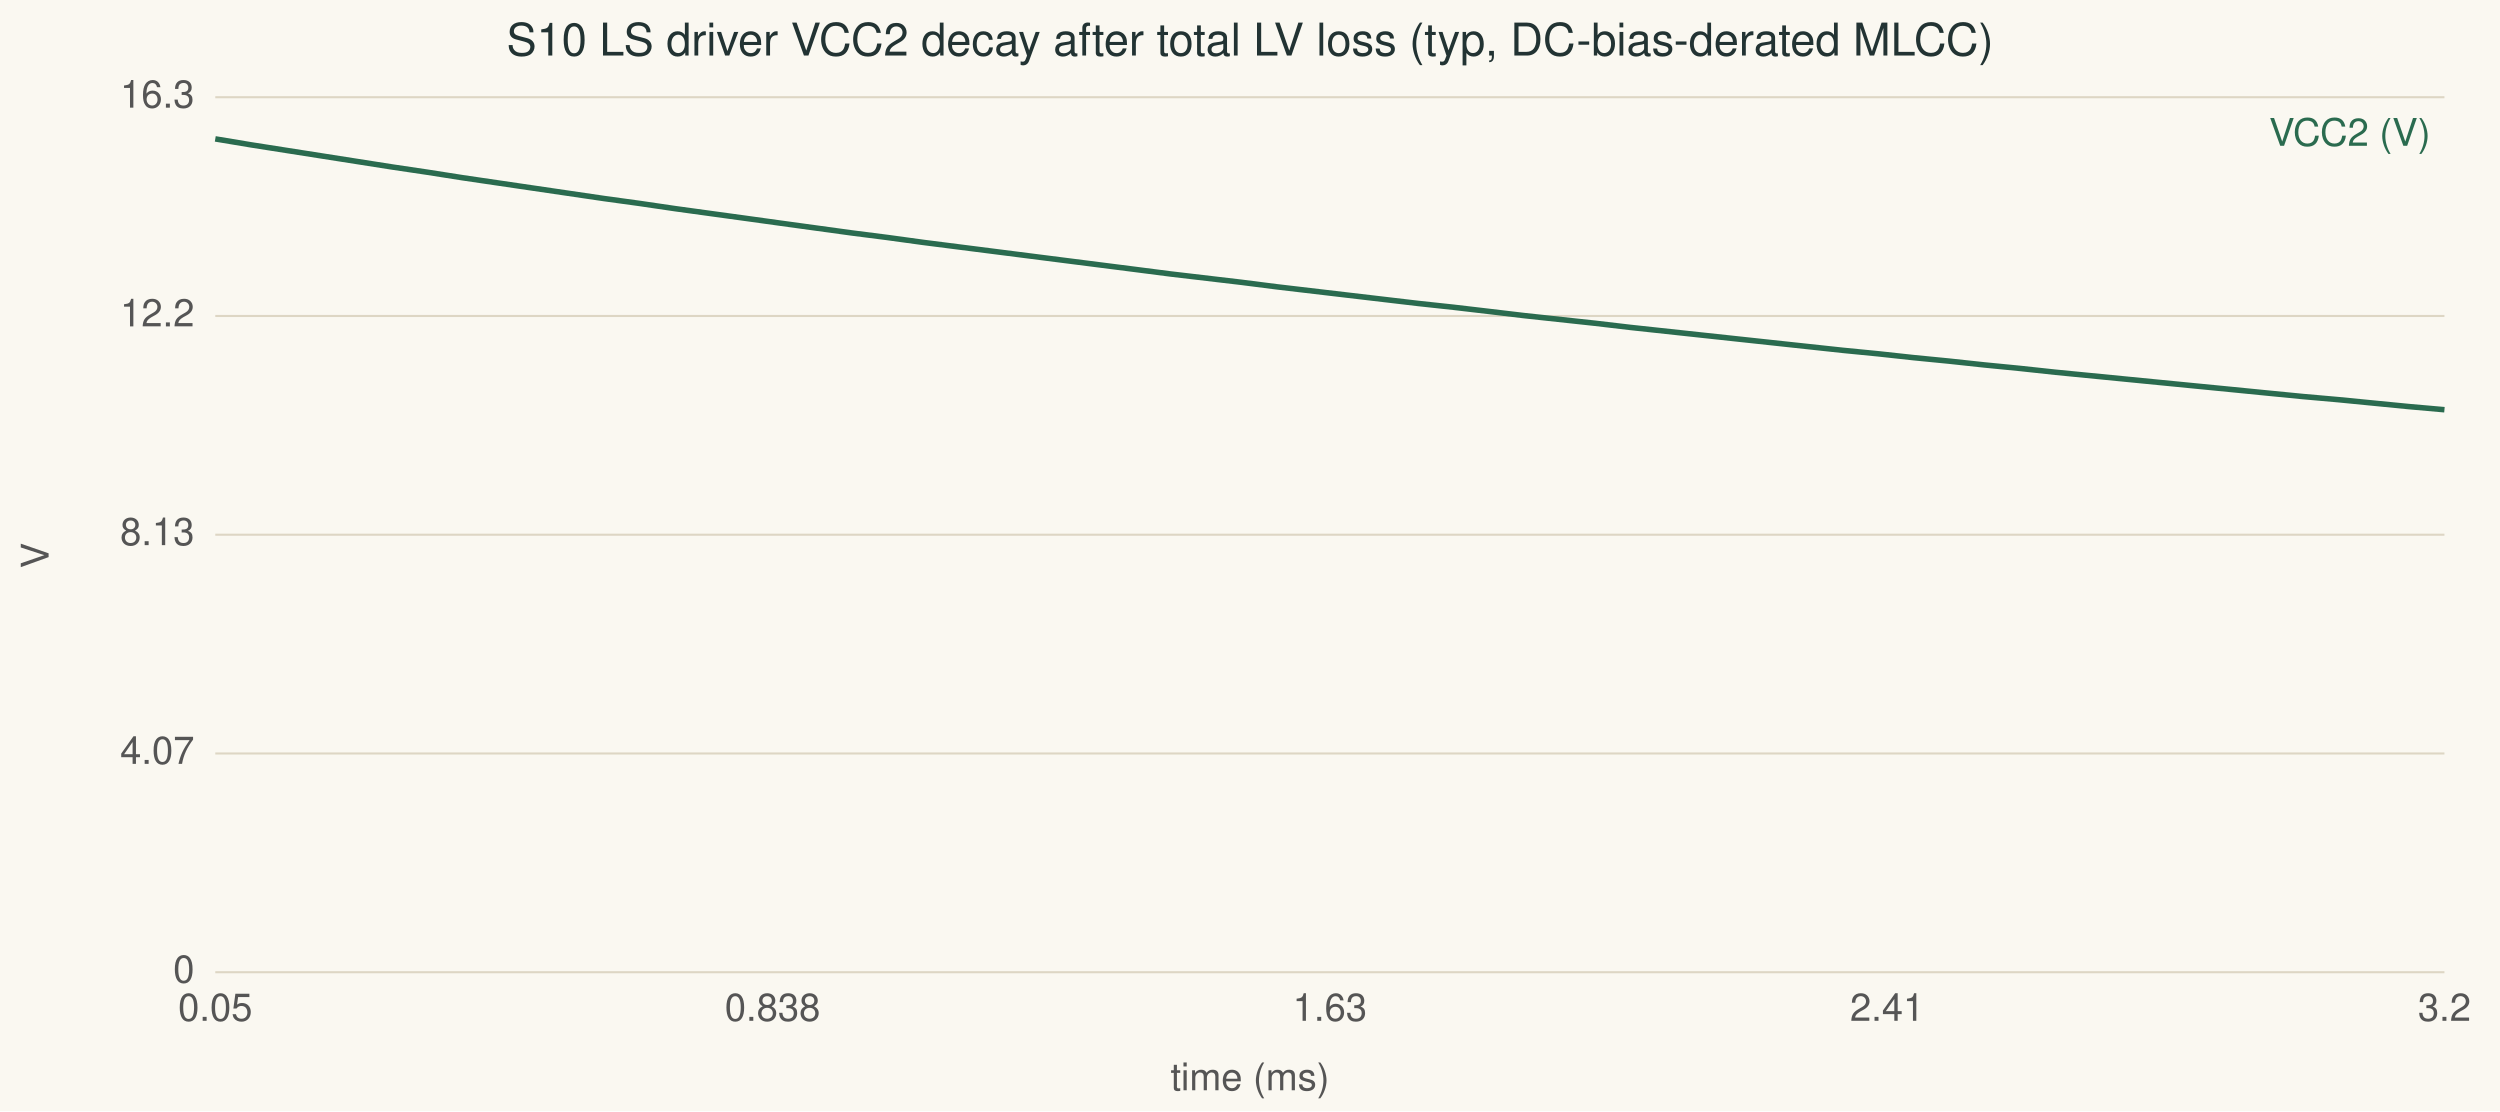
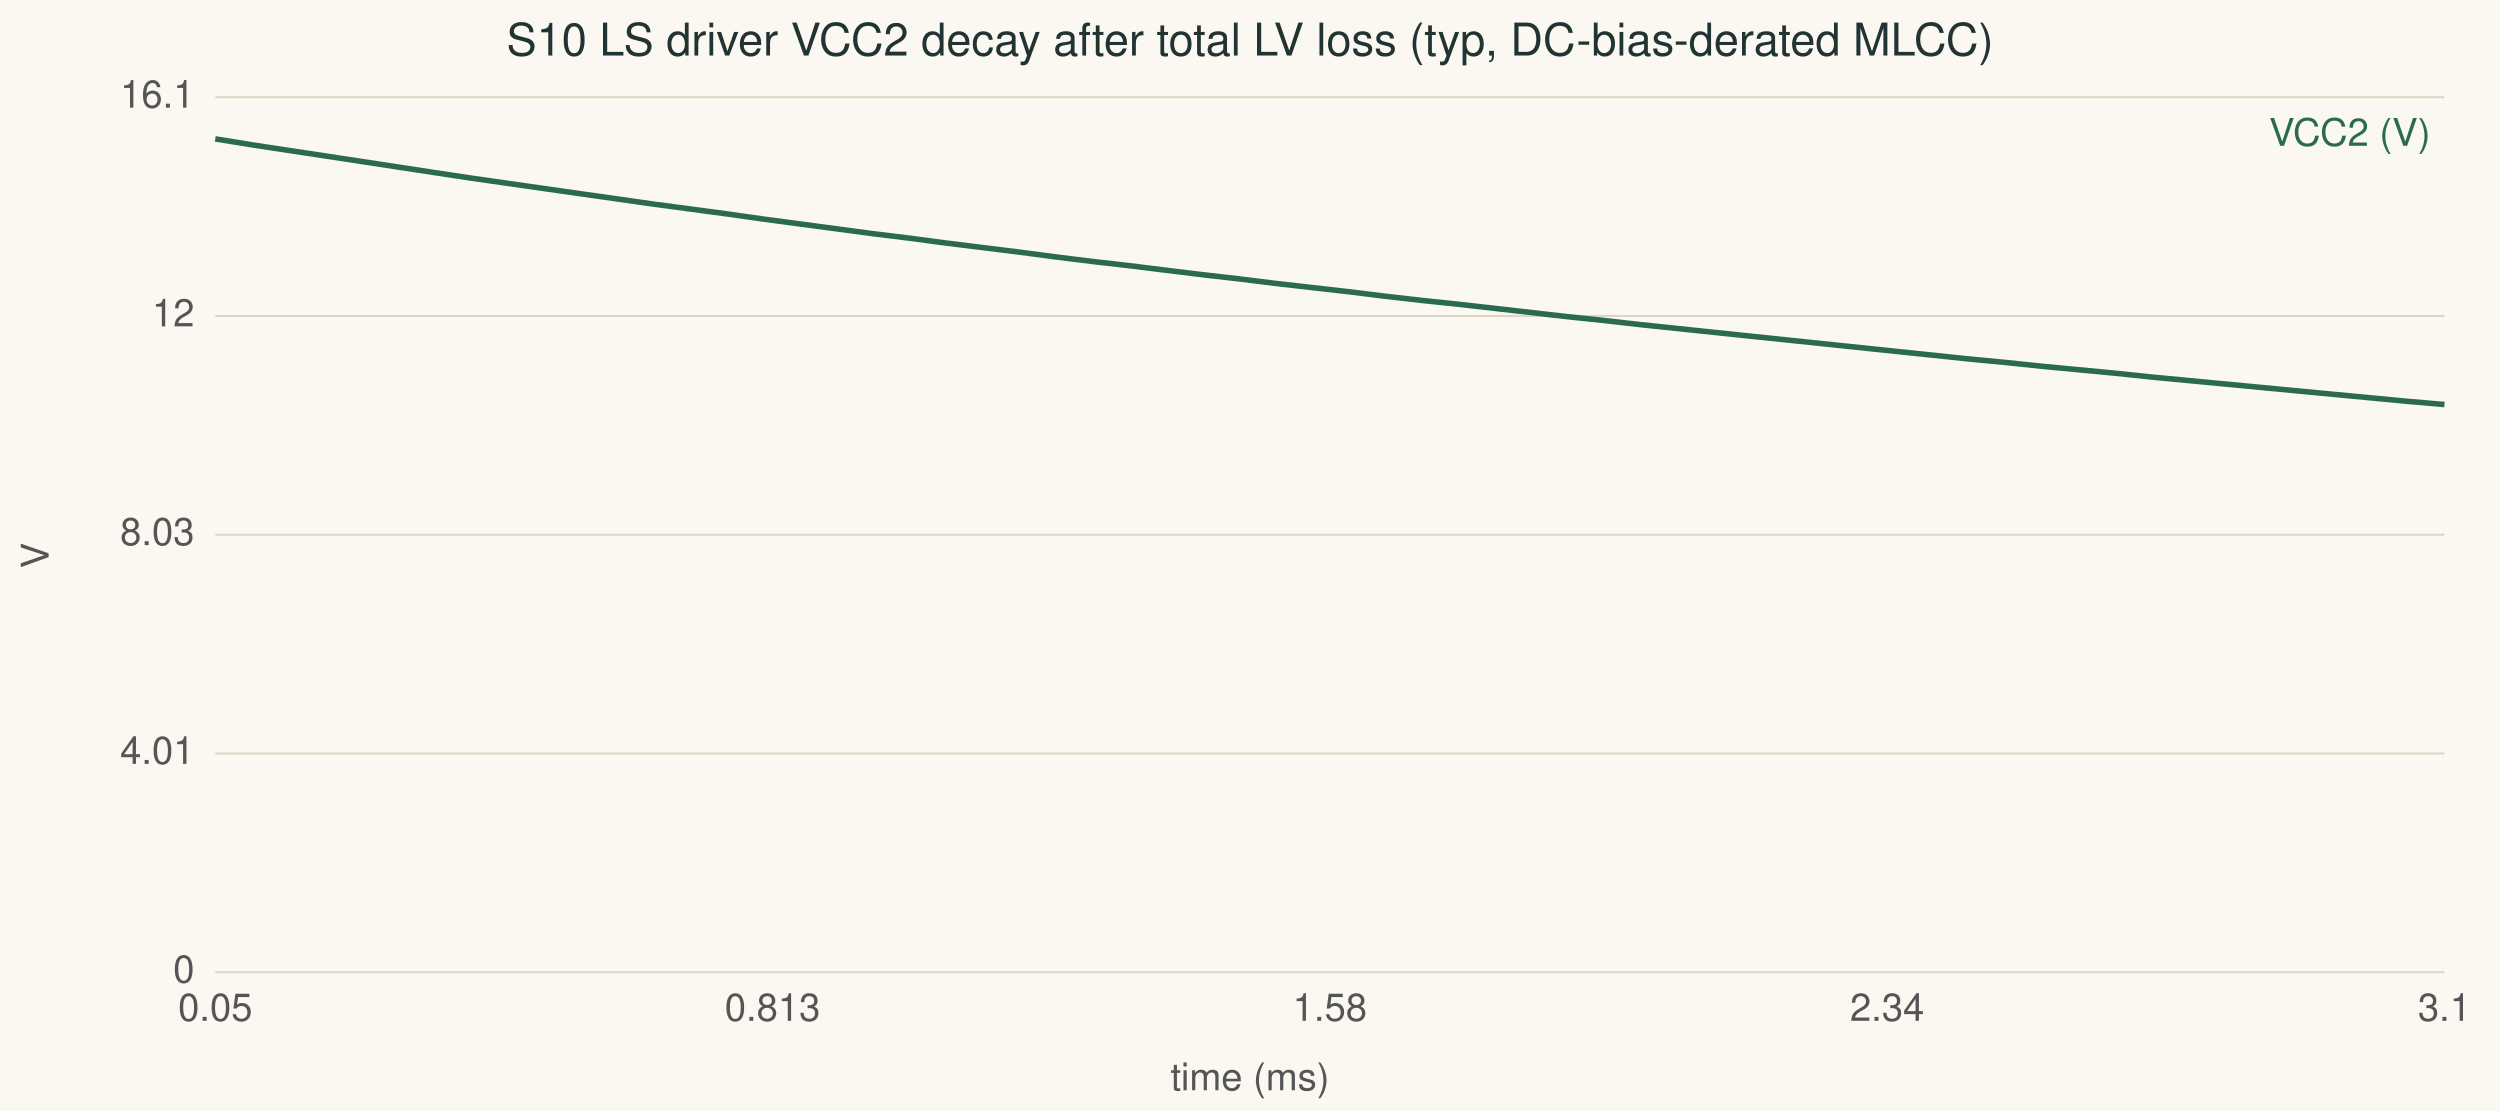
<svg xmlns="http://www.w3.org/2000/svg" viewBox="0 0 720 320" font-family="Helvetica,Arial" font-size="11">
  <rect width="720" height="320" fill="#faf8f1" />
  <text x="360" y="16" text-anchor="middle" font-size="13" fill="#233">S10 LS driver VCC2 decay after total LV loss (typ, DC-bias-derated MLCC)</text>
  <line x1="62" y1="280" x2="704" y2="280" stroke="#ddd6c4" stroke-width="0.6" />
  <text x="56" y="283" text-anchor="end" fill="#555">0</text>
  <text x="62" y="294" text-anchor="middle" fill="#555">0.05</text>
  <line x1="62" y1="217" x2="704" y2="217" stroke="#ddd6c4" stroke-width="0.6" />
-   <text x="56" y="220" text-anchor="end" fill="#555">4.07</text>
-   <text x="222.5" y="294" text-anchor="middle" fill="#555">0.838</text>
+   <text x="56" y="220" text-anchor="end" fill="#555">4.01</text>
+   <text x="222.5" y="294" text-anchor="middle" fill="#555">0.813</text>
  <line x1="62" y1="154" x2="704" y2="154" stroke="#ddd6c4" stroke-width="0.6" />
-   <text x="56" y="157" text-anchor="end" fill="#555">8.13</text>
-   <text x="383" y="294" text-anchor="middle" fill="#555">1.63</text>
+   <text x="56" y="157" text-anchor="end" fill="#555">8.03</text>
+   <text x="383" y="294" text-anchor="middle" fill="#555">1.58</text>
  <line x1="62" y1="91" x2="704" y2="91" stroke="#ddd6c4" stroke-width="0.6" />
-   <text x="56" y="94" text-anchor="end" fill="#555">12.2</text>
-   <text x="543.5" y="294" text-anchor="middle" fill="#555">2.41</text>
+   <text x="56" y="94" text-anchor="end" fill="#555">12</text>
+   <text x="543.5" y="294" text-anchor="middle" fill="#555">2.34</text>
  <line x1="62" y1="28" x2="704" y2="28" stroke="#ddd6c4" stroke-width="0.6" />
-   <text x="56" y="31" text-anchor="end" fill="#555">16.3</text>
-   <text x="704" y="294" text-anchor="middle" fill="#555">3.2</text>
-   <polyline points="62.0,40.0 72.2,41.7 82.4,43.3 92.6,44.9 102.8,46.5 113.0,48.1 123.1,49.6 133.3,51.2 143.5,52.7 153.7,54.2 163.9,55.7 174.1,57.2 184.3,58.6 194.5,60.1 204.7,61.5 214.9,62.9 225.0,64.3 235.2,65.7 245.4,67.1 255.6,68.4 265.8,69.8 276.0,71.1 286.2,72.4 296.4,73.7 306.6,75.0 316.8,76.3 327.0,77.6 337.1,78.9 347.3,80.1 357.5,81.3 367.7,82.6 377.9,83.8 388.1,85.0 398.3,86.2 408.5,87.4 418.7,88.5 428.9,89.7 439.0,90.9 449.2,92.0 459.4,93.1 469.6,94.3 479.8,95.4 490.0,96.5 500.2,97.6 510.4,98.7 520.6,99.8 530.8,100.9 541.0,101.9 551.1,103.0 561.3,104.0 571.5,105.1 581.7,106.1 591.9,107.2 602.1,108.2 612.3,109.2 622.5,110.2 632.7,111.2 642.9,112.2 653.0,113.2 663.2,114.2 673.4,115.1 683.6,116.1 693.8,117.1 704.0,118.0" fill="none" stroke="#2a6b4f" stroke-width="1.6" />
+   <text x="56" y="31" text-anchor="end" fill="#555">16.1</text>
+   <text x="704" y="294" text-anchor="middle" fill="#555">3.1</text>
+   <polyline points="62.0,40.0 72.5,41.7 83.0,43.3 93.6,44.9 104.1,46.5 114.6,48.1 125.1,49.7 135.7,51.3 146.2,52.8 156.7,54.3 167.2,55.8 177.8,57.3 188.3,58.8 198.8,60.2 209.3,61.6 219.9,63.1 230.4,64.5 240.9,65.9 251.4,67.3 262.0,68.6 272.5,70.0 283.0,71.3 293.5,72.6 304.1,74.0 314.6,75.3 325.1,76.5 335.6,77.8 346.2,79.1 356.7,80.3 367.2,81.6 377.7,82.8 388.3,84.0 398.8,85.3 409.3,86.5 419.8,87.6 430.4,88.8 440.9,90.0 451.4,91.2 461.9,92.3 472.5,93.5 483.0,94.6 493.5,95.7 504.0,96.8 514.6,97.9 525.1,99.0 535.6,100.1 546.1,101.2 556.7,102.3 567.2,103.4 577.7,104.4 588.2,105.5 598.8,106.5 609.3,107.5 619.8,108.6 630.3,109.6 640.9,110.6 651.4,111.6 661.9,112.6 672.4,113.6 683.0,114.6 693.5,115.6 704.0,116.5" fill="none" stroke="#2a6b4f" stroke-width="1.6" />
  <text x="700" y="42" text-anchor="end" fill="#2a6b4f">VCC2 (V)</text>
  <text x="360" y="314" text-anchor="middle" fill="#555">time (ms)</text>
  <text x="14" y="160" transform="rotate(-90 14 160)" text-anchor="middle" fill="#555">V</text>
</svg>
